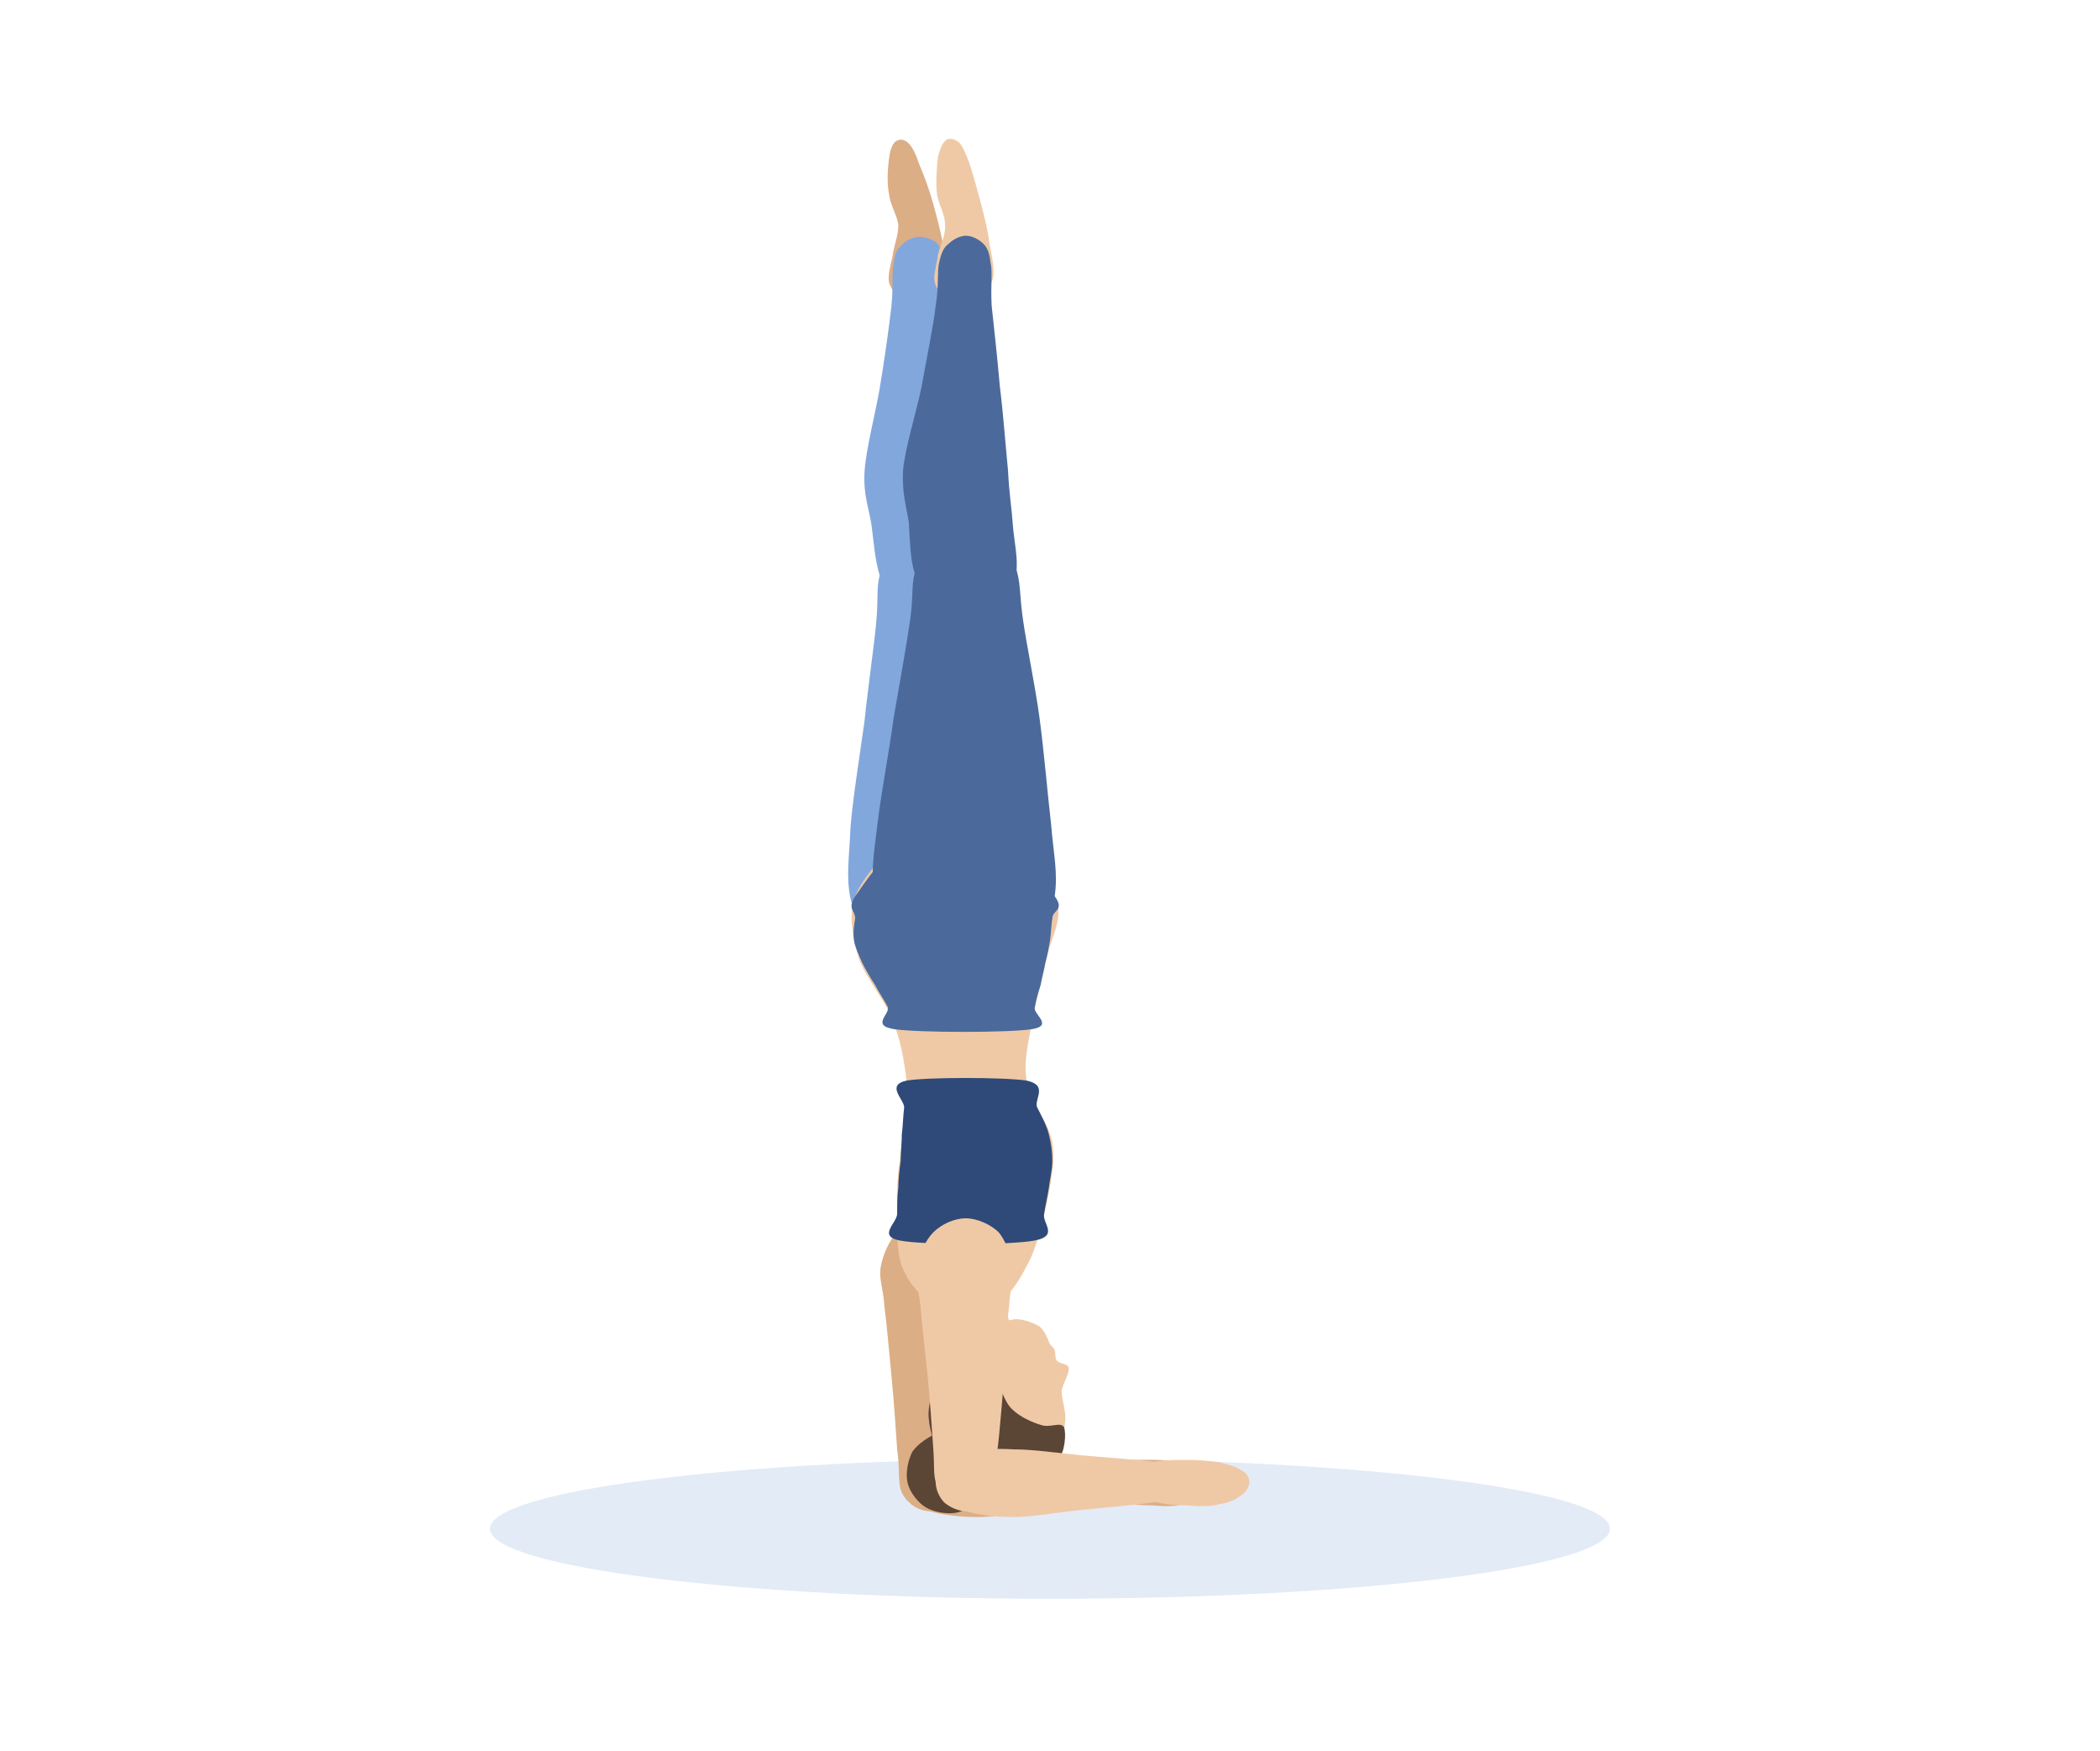
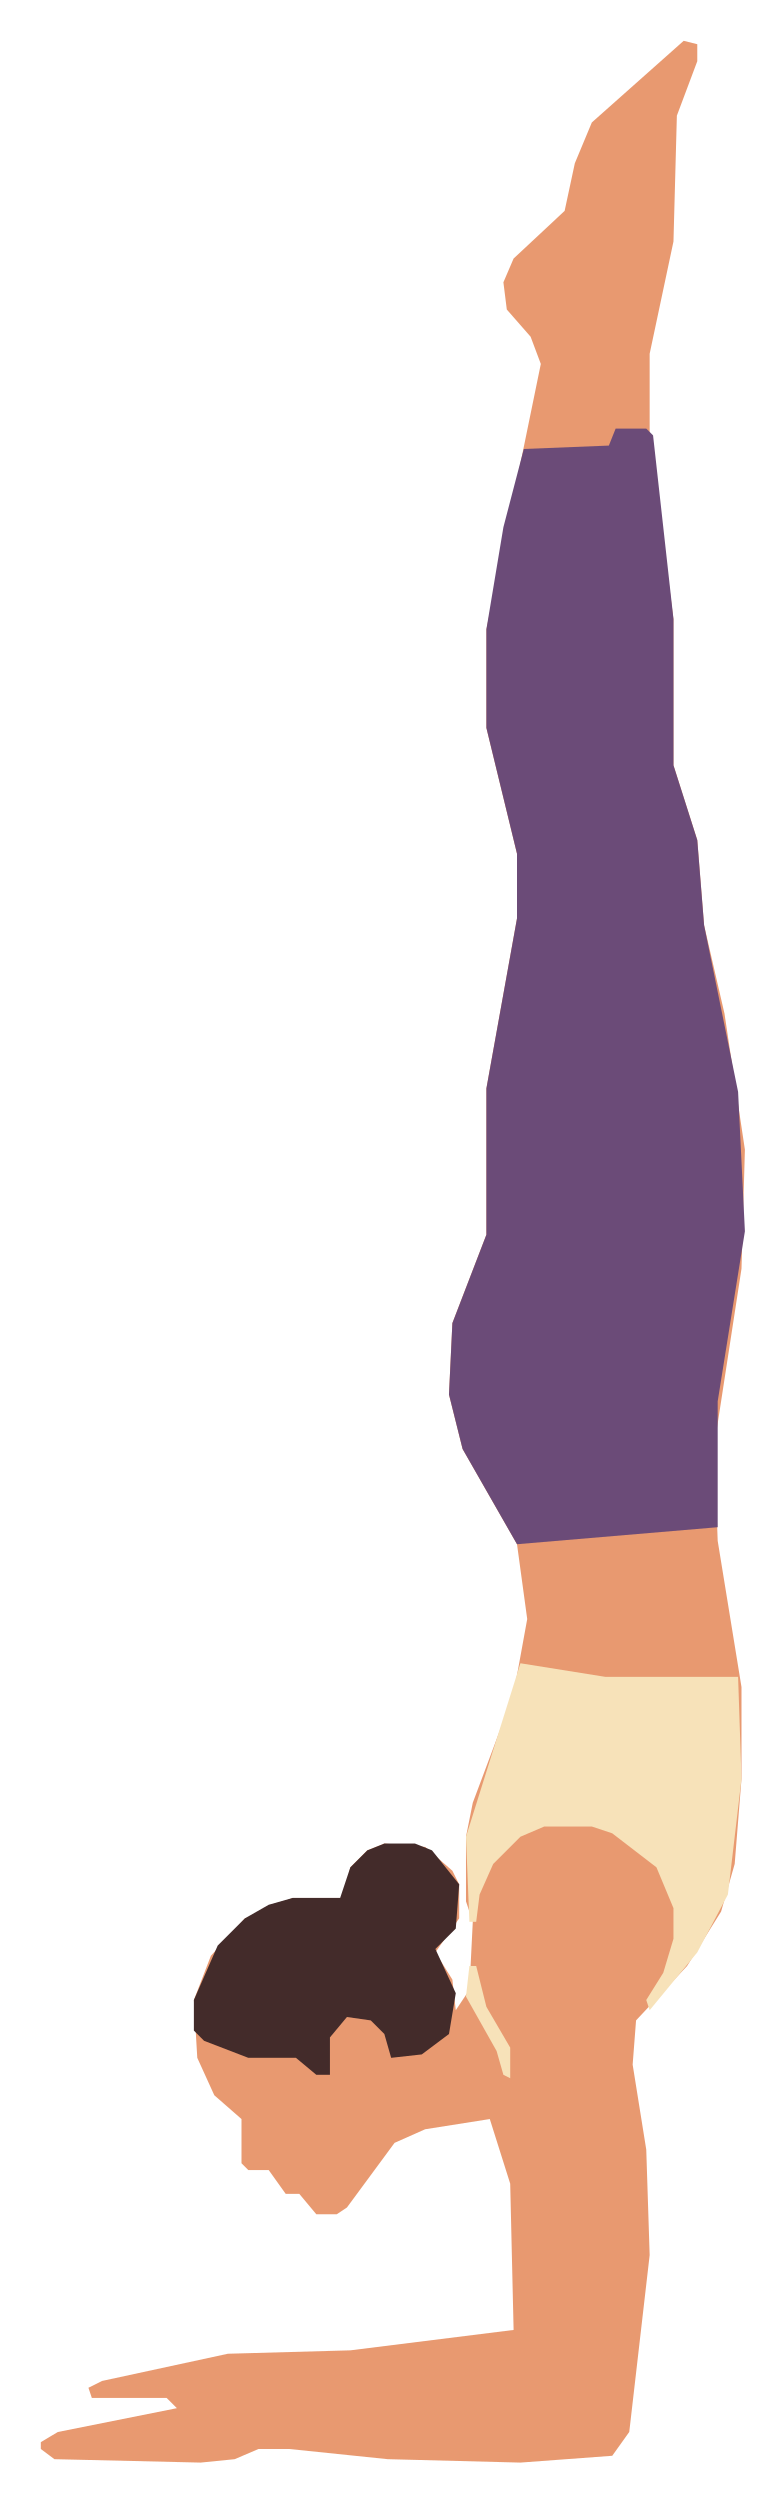
- <svg xmlns="http://www.w3.org/2000/svg" viewBox="0 0 180 150" width="180" height="150">
-   <ellipse cx="90" cy="131" rx="48" ry="6" fill="#e3ebf7" />
-   <path d="M95.5 128.5C96.1 128.9 97.8 129 98.8 129C99.8 129.1 100.7 129.1 101.4 128.9C102.2 128.8 102.8 128.5 103.3 128.2C103.7 127.9 104 127.5 104 127.1C104 126.7 103.8 126.2 103.4 126C102.9 125.7 102.2 125.5 101.4 125.3C100.7 125.2 99.8 125.1 98.8 125.1C97.8 125.1 96.1 125.1 95.5 125.4C94.8 125.7 94.8 126.5 94.8 127C94.8 127.5 94.8 128.2 95.5 128.5Z" fill="#dcae86" />
-   <path d="M79.7 124.4C80.7 124.2 82.2 124.1 83.8 124.2C85.4 124.2 87.5 124.5 89.5 124.7C91.6 124.9 94.8 125.1 96.1 125.3C97.4 125.5 97 125.5 97.3 125.8C97.6 126.1 97.8 126.6 97.8 127C97.8 127.4 97.6 127.9 97.3 128.1C97 128.4 97.4 128.5 96.1 128.7C94.8 128.9 91.6 129.2 89.5 129.4C87.5 129.6 85.4 130 83.8 130C82.2 130 80.7 129.8 79.7 129.5C78.7 129.3 78.3 129.1 77.9 128.7C77.4 128.3 77.1 127.6 77.1 127C77.1 126.4 77.4 125.7 77.9 125.2C78.3 124.8 78.7 124.6 79.7 124.4Z" fill="#dcae86" />
-   <path d="M83.7 108.5C83.8 109.6 83.5 110.3 83.4 111.9C83.3 113.4 83.1 115.7 83 117.8C82.8 119.8 82.6 122.7 82.5 124.2C82.3 125.7 82.4 126.2 82.3 127C82.1 127.7 81.9 128.4 81.4 128.8C81 129.2 80.3 129.5 79.7 129.5C79.1 129.5 78.4 129.2 78 128.8C77.5 128.4 77.3 127.7 77.1 127C77 126.2 77.1 125.7 76.9 124.2C76.8 122.7 76.6 119.8 76.4 117.8C76.2 115.7 76 113.4 75.8 111.9C75.7 110.3 75.3 109.6 75.5 108.5C75.7 107.5 76.2 106.3 76.9 105.6C77.6 104.9 78.8 104.4 79.7 104.4C80.6 104.4 81.8 104.9 82.5 105.6C83.2 106.3 83.5 107.5 83.7 108.5Z" fill="#dcae86" />
-   <path d="M81.2 23.8C81.4 23.1 81 21.8 80.8 20.8C80.6 19.7 80.3 18.6 80 17.5C79.7 16.4 79.2 15 78.8 14.1C78.5 13.2 78.2 12.6 77.9 12.3C77.5 11.9 77.1 11.9 76.8 12.1C76.5 12.3 76.3 12.8 76.2 13.6C76.1 14.3 76 15.7 76.2 16.6C76.3 17.6 76.9 18.4 77 19.3C77 20.2 76.6 21.1 76.5 22C76.3 22.8 76.1 23.6 76.2 24.2C76.4 24.8 76.8 25.4 77.4 25.5C78 25.7 79.1 25.4 79.7 25.1C80.4 24.8 81.1 24.6 81.2 23.8Z" fill="#dcae86" />
-   <path d="M88.3 76.5C88.6 74.6 88.1 73 87.8 70.4C87.5 67.9 87 64.2 86.5 61.3C86.1 58.4 85.2 55.2 84.8 53.1C84.4 51 84.5 50.2 84.2 49C83.8 47.8 83.4 46.5 82.6 45.8C81.9 45.1 80.6 44.7 79.6 44.7C78.6 44.7 77.4 45.3 76.7 46C75.9 46.8 75.6 48 75.4 49.3C75.1 50.5 75.3 51.3 75.1 53.4C74.9 55.5 74.4 58.9 74.1 61.8C73.7 64.7 73.1 68.4 72.9 70.9C72.8 73.5 72.5 75.1 72.9 77C73.4 79 74.4 81.2 75.7 82.5C77 83.7 79.3 84.5 81 84.4C82.7 84.4 84.9 83.4 86.1 82.1C87.4 80.8 88 78.4 88.3 76.5Z" fill="#82a7dd" />
-   <path d="M84.1 49C84.2 47.7 83.8 46.2 83.6 44.7C83.4 43.3 83.3 42.1 83 40.2C82.8 38.3 82.5 35.4 82.2 33C81.9 30.7 81.4 27.9 81.2 26.1C81 24.4 81.1 23.3 81 22.4C80.8 21.5 80.6 21.2 80.3 20.8C79.9 20.5 79.3 20.3 78.8 20.3C78.3 20.3 77.6 20.6 77.3 21C76.9 21.3 76.7 21.7 76.6 22.6C76.4 23.5 76.6 24.5 76.4 26.3C76.2 28.1 75.8 30.9 75.4 33.3C75 35.6 74.2 38.6 74.1 40.5C74 42.5 74.5 43.6 74.7 45C74.9 46.5 75 48 75.4 49.3C75.7 50.5 76.2 51.7 76.9 52.3C77.7 53 78.9 53.5 79.9 53.5C80.9 53.4 82.1 52.9 82.8 52.1C83.5 51.4 83.9 50.2 84.1 49Z" fill="#82a7dd" />
-   <path d="M90.4 76.8C91.3 78.5 90.1 80.3 89.7 82.1C89.4 83.8 88.8 85.6 88.5 87.4C88.2 89.1 87.7 90.9 88 92.6C88.3 94.4 89.9 96.2 90.2 97.9C90.5 99.7 90 101.5 89.7 103.2C89.3 105 88.8 107.1 88 108.5C87.2 110 86.4 111.3 85.1 111.8C83.9 112.4 81.6 112.4 80.3 111.8C79 111.3 77.9 110 77.3 108.5C76.8 107.1 76.9 105 76.9 103.2C76.8 101.5 77.1 99.7 77.3 97.9C77.4 96.2 77.8 94.4 77.7 92.6C77.5 90.9 77.2 89.1 76.5 87.4C75.8 85.6 74.2 83.8 73.6 82.1C73.1 80.3 72.7 78.4 73.3 76.8C74 75.1 75.8 73 77.6 72.2C79.4 71.3 82.2 70.7 84.3 71.4C86.4 72.2 89.5 75 90.4 76.8Z" fill="#efc9a6" />
-   <path d="M90.4 76.8C91.3 78 90.2 78 90.2 78.7C90.1 79.3 90.1 79.9 90 80.6C89.9 81.2 89.8 81.8 89.6 82.5C89.5 83.1 89.3 83.8 89.2 84.4C89 85 88.8 85.7 88.7 86.3C88.5 86.9 90.4 87.9 88.4 88.2C86.4 88.5 78.8 88.5 76.7 88.2C74.6 87.9 76.3 86.9 76.1 86.3C75.8 85.7 75.3 85 75 84.4C74.6 83.8 74.2 83.1 73.9 82.5C73.6 81.8 73.3 81.2 73.2 80.6C73.1 79.9 73.2 79.3 73.3 78.7C73.3 78 72.6 77.9 73.3 76.8C74.1 75.7 75.8 73 77.6 72.2C79.4 71.3 82.2 70.7 84.3 71.4C86.4 72.2 89.4 75.6 90.4 76.8Z" fill="#4b6a9b" />
-   <path d="M88 92.6C89.9 93 88.6 94.2 88.9 94.9C89.3 95.7 89.7 96.4 89.9 97.2C90.1 98 90.2 98.7 90.2 99.5C90.2 100.2 90 101 89.9 101.8C89.8 102.5 89.6 103.3 89.5 104C89.3 104.8 90.8 105.9 88.7 106.3C86.7 106.7 79.1 106.7 77.1 106.3C75.2 105.9 76.9 104.8 76.9 104C76.9 103.3 76.9 102.5 77 101.8C77 101 77.1 100.2 77.2 99.5C77.2 98.7 77.3 98 77.3 97.2C77.4 96.4 77.4 95.7 77.5 94.9C77.5 94.2 75.9 93 77.7 92.6C79.4 92.3 86.1 92.3 88 92.6Z" fill="#2f4a78" />
-   <path d="M85.8 107.8C86.1 108.9 86 110.9 86.3 112.4C86.6 113.9 87.3 115.8 87.5 116.9C87.6 117.9 87.5 118.3 87.1 118.8C86.8 119.4 86.2 119.8 85.6 120C85.1 120.1 84.3 120 83.8 119.7C83.2 119.4 82.9 119.1 82.5 118.1C82.1 117.1 82 115.1 81.5 113.6C81.1 112.1 80 110.4 79.8 109.3C79.6 108.2 79.8 107.5 80.2 106.9C80.6 106.3 81.4 105.7 82 105.5C82.7 105.4 83.6 105.5 84.3 105.9C84.9 106.3 85.4 106.7 85.8 107.8Z" fill="#efc9a6" />
-   <path d="M84.8 125.4C85 126.2 84.8 127.3 84.3 128C83.9 128.7 82.9 129.4 82.1 129.6C81.3 129.8 80.1 129.6 79.4 129.2C78.7 128.8 78 127.9 77.8 127.1C77.6 126.3 77.8 125.2 78.2 124.4C78.7 123.7 79.6 123.1 80.4 122.8C81.3 122.6 82.4 122.8 83.1 123.2C83.9 123.6 84.6 124.6 84.8 125.4Z" fill="#5b4636" />
-   <path d="M87.2 126.4C88.6 126.3 89.7 125.5 90.4 124.7C91.1 123.9 91.2 122.7 91.3 121.8C91.4 120.9 91 120 91 119.2C91.1 118.5 91.7 117.7 91.6 117.2C91.5 116.8 90.8 116.9 90.6 116.6C90.4 116.4 90.5 116 90.4 115.7C90.3 115.5 90.3 115.5 90 115.2C89.8 114.8 89.6 114 89 113.6C88.4 113.3 87.4 112.9 86.7 113.1C85.9 113.2 85 113.9 84.5 114.4C83.9 115 83.9 115.8 83.3 116.4C82.6 117.1 81.1 117.3 80.5 118.2C80 119 79.6 120.3 79.9 121.5C80.2 122.7 80.9 124.6 82.1 125.4C83.3 126.2 85.9 126.5 87.2 126.4Z" fill="#efc9a6" />
-   <path d="M91.2 122.3C90.9 121.8 90 122.4 89.2 122.1C88.5 121.9 87.4 121.4 86.8 120.8C86.2 120.3 86 119.4 85.6 118.8C85.1 118.2 84.5 117.4 84 117.1C83.4 116.8 82.7 116.7 82.1 116.8C81.5 117 80.9 117.2 80.5 118C80.1 118.7 79.5 120.2 79.6 121.5C79.7 122.7 80.2 124.5 81.1 125.4C81.9 126.4 83.6 127 84.7 127.3C85.9 127.5 87 127.2 88 126.9C89 126.5 90.2 125.9 90.7 125.1C91.3 124.4 91.4 122.8 91.2 122.3Z" fill="#5b4636" />
-   <path d="M85.1 23.9C85.3 23.2 85 21.9 84.8 20.8C84.7 19.8 84.4 18.7 84.1 17.5C83.8 16.4 83.4 14.9 83.1 14C82.8 13.2 82.5 12.5 82.2 12.2C81.8 11.9 81.4 11.8 81.1 12C80.8 12.2 80.6 12.7 80.4 13.4C80.3 14.2 80.2 15.6 80.3 16.5C80.4 17.5 81 18.3 81 19.2C81.1 20.1 80.6 21 80.4 21.8C80.3 22.7 80 23.5 80.1 24.1C80.2 24.7 80.7 25.3 81.2 25.4C81.8 25.6 82.9 25.4 83.6 25.1C84.2 24.9 84.9 24.6 85.1 23.9Z" fill="#efc9a6" />
-   <path d="M90.4 76.8C90.7 74.8 90.3 73.2 90.1 70.7C89.8 68.1 89.5 64.5 89.1 61.5C88.7 58.6 88 55.3 87.7 53.2C87.4 51.2 87.5 50.3 87.2 49.1C86.9 47.9 86.5 46.7 85.8 45.9C85 45.2 83.8 44.7 82.8 44.7C81.8 44.7 80.5 45.2 79.8 45.9C79 46.7 78.7 47.9 78.4 49.1C78.1 50.3 78.3 51.2 78 53.2C77.7 55.3 77.1 58.6 76.6 61.5C76.2 64.5 75.5 68.1 75.2 70.7C74.9 73.2 74.6 74.8 75 76.8C75.4 78.7 76.3 81 77.6 82.3C78.8 83.6 81 84.4 82.8 84.4C84.5 84.4 86.7 83.6 88 82.3C89.3 81 90 78.7 90.4 76.8Z" fill="#4b6a9b" />
-   <path d="M87.1 49.1C87.3 47.9 86.9 46.3 86.8 44.8C86.7 43.4 86.5 42.3 86.4 40.3C86.2 38.3 86 35.5 85.7 33.1C85.5 30.8 85.2 28 85 26.2C84.9 24.4 85.1 23.3 84.9 22.5C84.8 21.6 84.6 21.2 84.3 20.9C83.9 20.5 83.3 20.2 82.8 20.2C82.3 20.2 81.7 20.5 81.3 20.9C80.9 21.2 80.7 21.6 80.5 22.5C80.3 23.3 80.5 24.4 80.2 26.2C80 28 79.4 30.8 79 33.1C78.5 35.5 77.6 38.3 77.4 40.3C77.3 42.3 77.7 43.4 77.9 44.8C78 46.3 78 47.9 78.4 49.1C78.7 50.3 79.1 51.5 79.8 52.2C80.5 53 81.8 53.5 82.8 53.5C83.8 53.5 85 53 85.7 52.2C86.5 51.5 86.9 50.3 87.1 49.1Z" fill="#4b6a9b" />
-   <path d="M98.6 128.5C99.2 128.9 100.8 129 101.8 129C102.8 129.1 103.8 129.1 104.5 128.9C105.3 128.8 105.9 128.5 106.3 128.2C106.8 127.9 107 127.5 107.1 127.1C107.1 126.7 106.9 126.2 106.4 126C106 125.7 105.3 125.5 104.5 125.3C103.7 125.2 102.8 125.1 101.8 125.1C100.8 125.1 99.2 125.1 98.6 125.4C97.9 125.7 97.8 126.5 97.8 127C97.8 127.5 97.9 128.2 98.6 128.5Z" fill="#efc9a6" />
-   <path d="M82.8 124.4C83.8 124.2 85.2 124.1 86.9 124.2C88.5 124.2 90.6 124.5 92.6 124.7C94.7 124.9 97.9 125.1 99.2 125.3C100.5 125.5 100.1 125.5 100.4 125.8C100.7 126.1 100.9 126.6 100.9 127C100.9 127.4 100.7 127.9 100.4 128.1C100.1 128.4 100.5 128.5 99.2 128.7C97.9 128.9 94.7 129.2 92.6 129.4C90.6 129.6 88.5 130 86.9 130C85.2 130 83.8 129.8 82.8 129.5C81.8 129.3 81.4 129.1 80.9 128.7C80.5 128.3 80.2 127.6 80.2 127C80.2 126.4 80.5 125.7 80.9 125.2C81.4 124.8 81.8 124.6 82.8 124.4Z" fill="#efc9a6" />
-   <path d="M86.8 108.5C86.9 109.6 86.6 110.3 86.5 111.9C86.3 113.4 86.2 115.7 86.1 117.8C85.9 119.8 85.7 122.7 85.5 124.2C85.4 125.7 85.5 126.2 85.3 127C85.2 127.7 84.9 128.4 84.5 128.8C84.1 129.2 83.4 129.5 82.8 129.5C82.2 129.5 81.5 129.2 81 128.8C80.6 128.4 80.4 127.7 80.2 127C80 126.2 80.1 125.7 80 124.2C79.9 122.7 79.7 119.8 79.5 117.8C79.3 115.7 79 113.4 78.9 111.9C78.7 110.3 78.4 109.6 78.6 108.5C78.8 107.5 79.3 106.3 80 105.6C80.7 104.9 81.8 104.4 82.8 104.4C83.7 104.4 84.9 104.9 85.6 105.6C86.2 106.3 86.6 107.5 86.8 108.5Z" fill="#efc9a6" />
+ <svg xmlns="http://www.w3.org/2000/svg" viewBox="81 9 230 735" width="230" height="735" role="img" aria-labelledby="title desc">
+   <path d="M 282 21 L 286 22 L 286 27 L 280 43 L 279 80 L 272 113 L 272 137 L 279 191 L 279 234 L 286 256 L 288 281 L 294 307 L 300 347 L 299 382 L 291 434 L 292 462 L 299 505 L 299 532 L 297 557 L 293 571 L 283 587 L 268 603 L 267 616 L 271 641 L 272 672 L 266 724 L 261 731 L 234 733 L 195 732 L 166 729 L 157 729 L 150 732 L 140 733 L 97 732 L 93 729 L 93 727 L 98 724 L 133 717 L 130 714 L 108 714 L 107 711 L 111 709 L 148 701 L 184 700 L 232 694 L 231 651 L 225 632 L 206 635 L 197 639 L 183 658 L 180 660 L 174 660 L 169 654 L 165 654 L 160 647 L 154 647 L 152 645 L 152 632 L 144 625 L 139 614 L 138 597 L 143 584 L 153 573 L 167 567 L 182 567 L 184 558 L 189 553 L 194 551 L 206 552 L 214 559 L 216 563 L 216 573 L 209 583 L 214 591 L 215 600 L 219 594 L 220 574 L 218 568 L 218 549 L 220 539 L 232 507 L 236 485 L 233 463 L 217 435 L 213 419 L 214 398 L 224 372 L 224 329 L 233 279 L 233 260 L 224 223 L 224 194 L 240 116 L 237 108 L 230 100 L 229 92 L 232 85 L 247 71 L 250 57 L 255 45 Z" fill="#e89970" fill-rule="evenodd" />
+   <path d="M 234 498 L 259 502 L 298 502 L 299 532 L 295 566 L 286 583 L 272 600 L 271 597 L 276 589 L 279 579 L 279 570 L 274 558 L 261 548 L 255 546 L 241 546 L 234 549 L 226 557 L 222 566 L 221 574 L 219 574 L 218 549 Z M 219 587 L 221 587 L 224 599 L 231 611 L 231 620 L 229 619 L 227 612 L 218 596 Z" fill="#f7e2b9" fill-rule="evenodd" />
+   <path d="M 262 135 L 271 135 L 273 137 L 279 191 L 279 234 L 286 256 L 288 281 L 298 330 L 300 371 L 292 421 L 292 458 L 233 463 L 217 435 L 213 419 L 214 398 L 224 372 L 224 329 L 233 279 L 233 260 L 224 223 L 224 194 L 229 164 L 235 141 L 260 140 Z" fill="#6b4b78" fill-rule="evenodd" />
+   <path d="M 194 551 L 203 551 L 208 553 L 216 563 L 215 576 L 209 582 L 215 595 L 213 607 L 205 613 L 196 614 L 194 607 L 190 603 L 183 602 L 178 608 L 178 619 L 174 619 L 168 614 L 154 614 L 141 609 L 138 606 L 138 597 L 145 581 L 153 573 L 160 569 L 167 567 L 181 567 L 184 558 L 189 553 Z" fill="#432b2a" fill-rule="evenodd" />
</svg>
